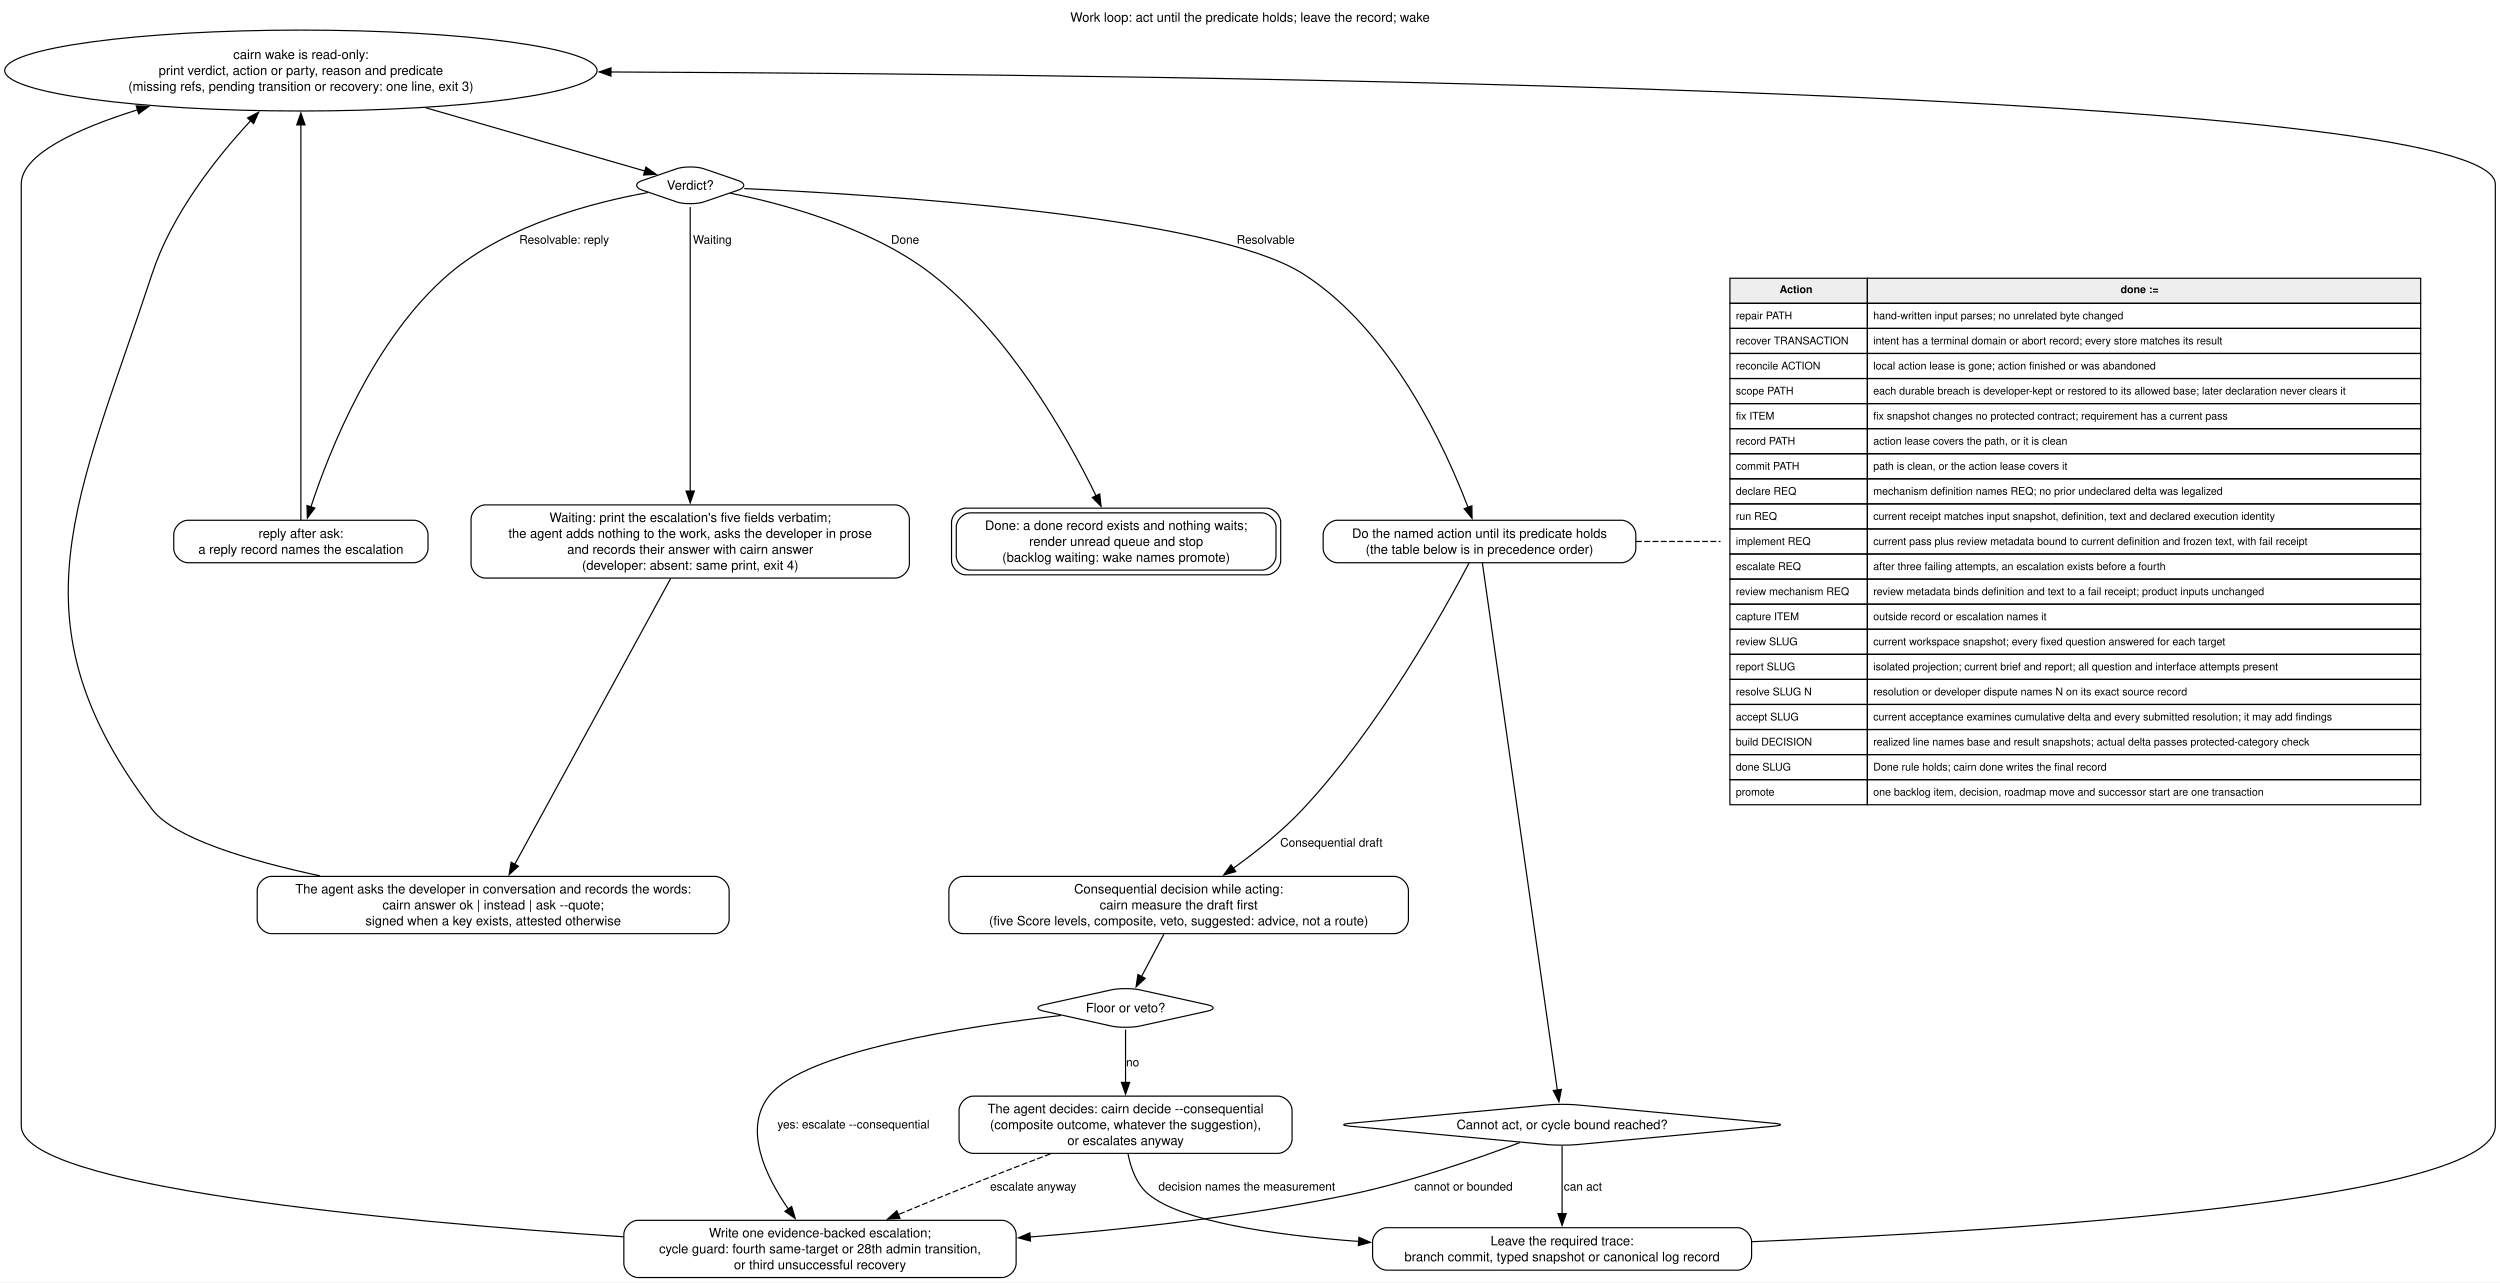
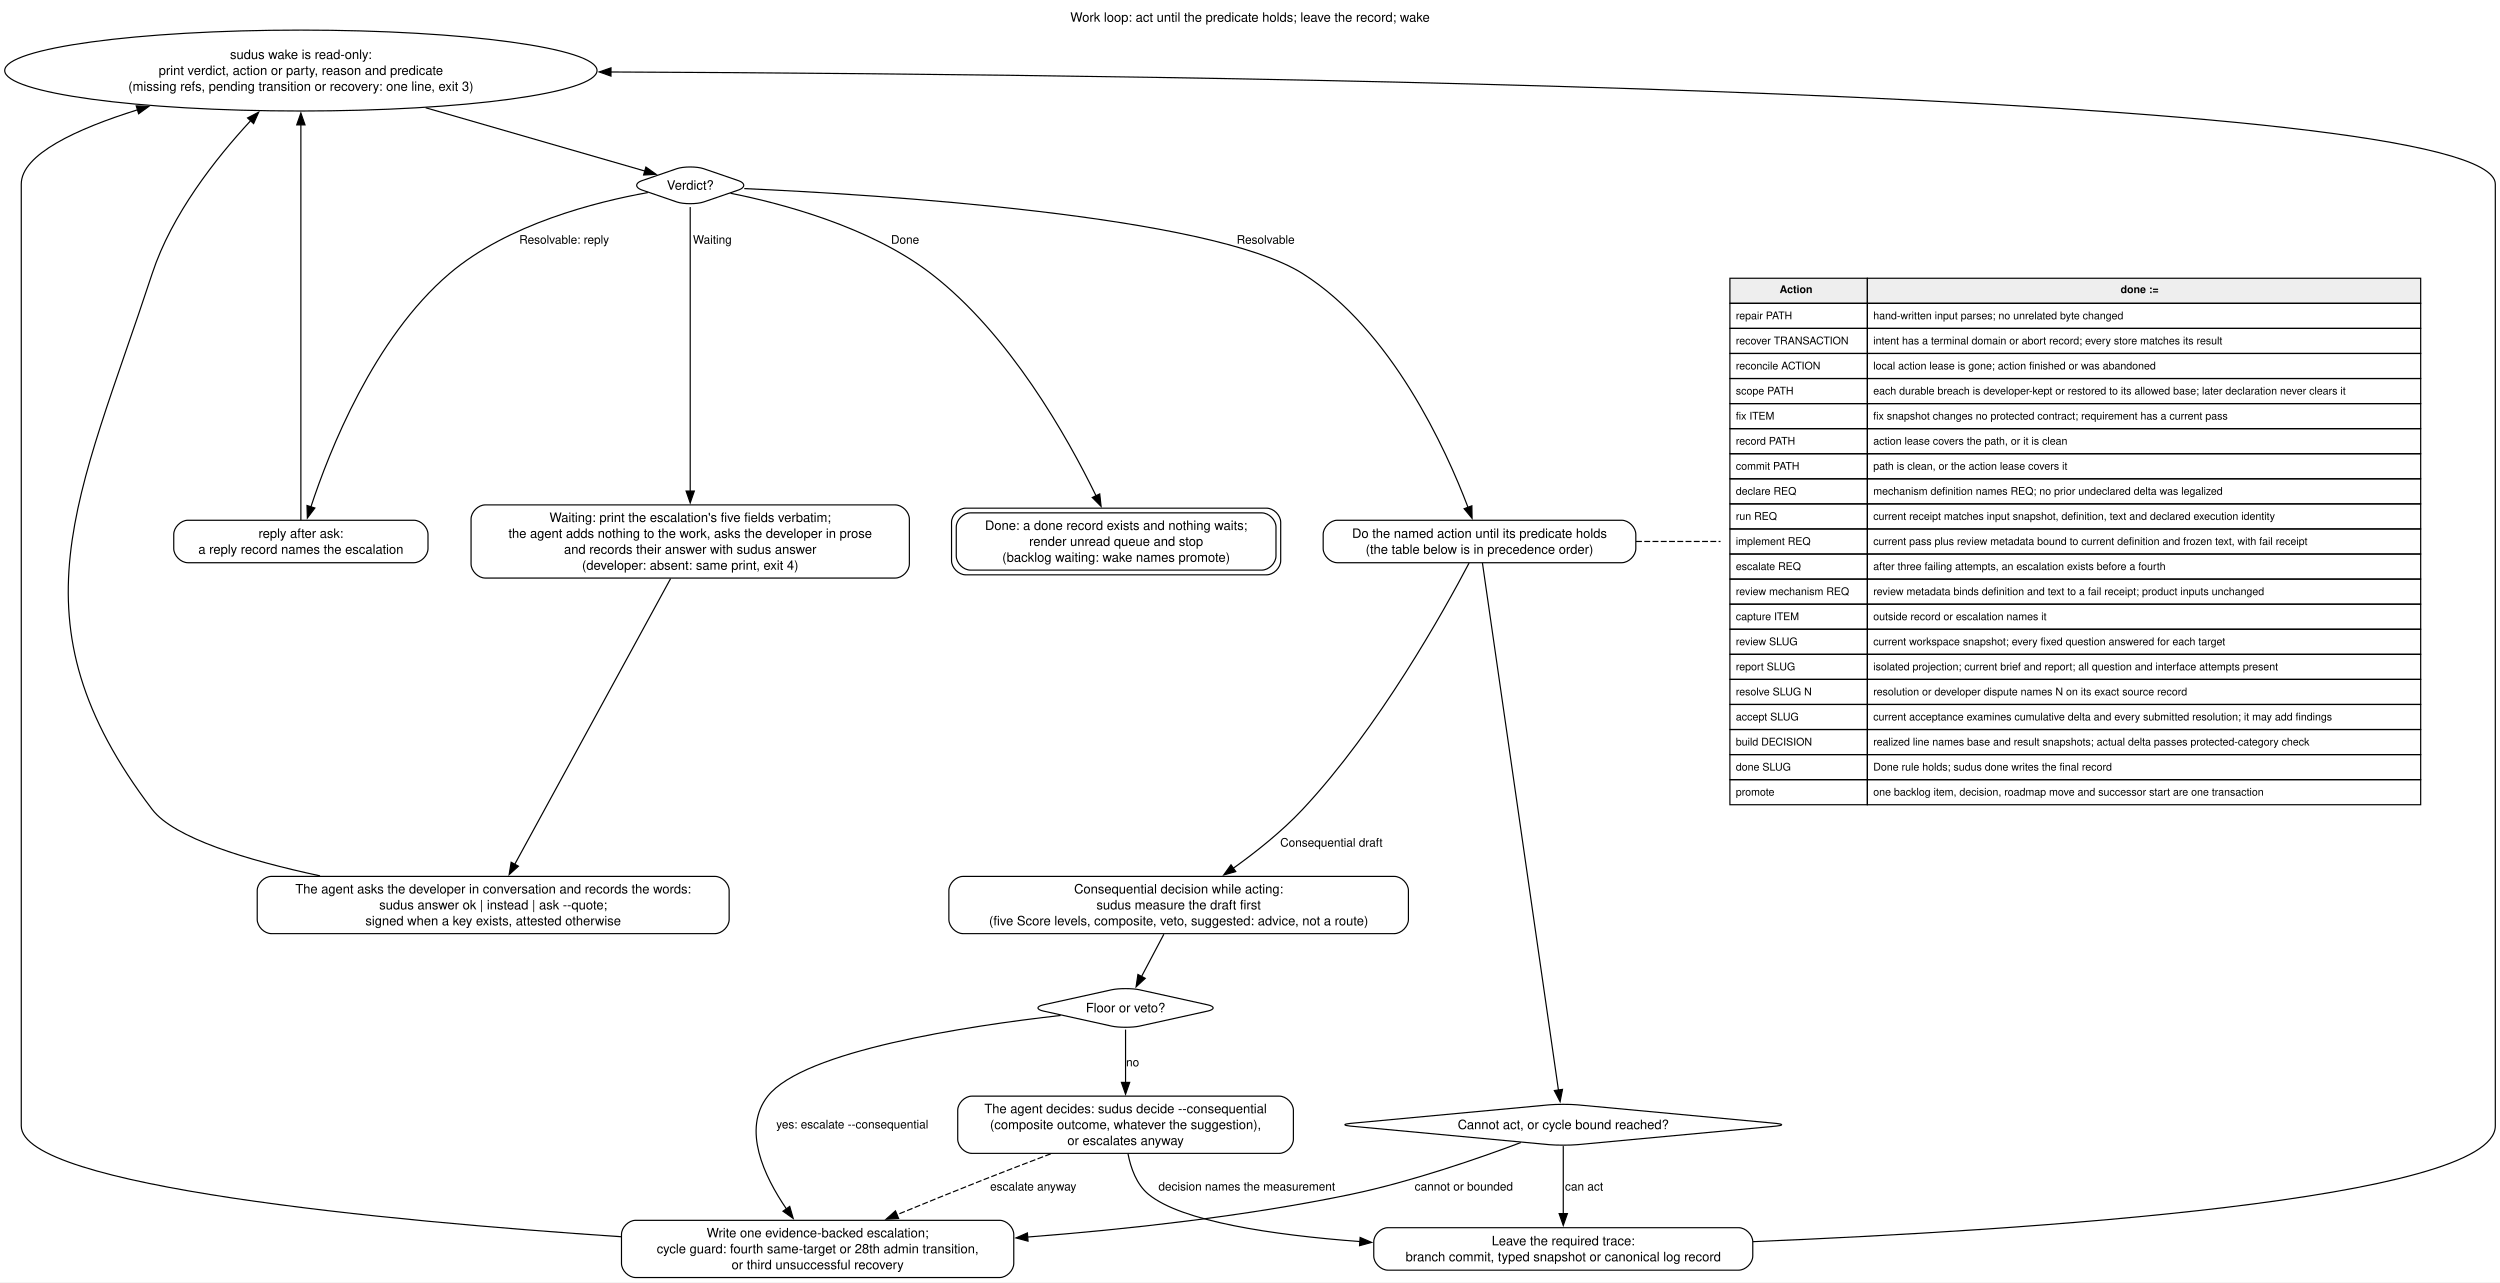
<svg xmlns="http://www.w3.org/2000/svg" width="2119pt" height="1087pt" viewBox="0.00 0.00 2119.00 1087.00">
  <g id="graph0" class="graph" transform="scale(1 1) rotate(0) translate(4 1082.84)">
    <polygon fill="white" stroke="none" points="-4,4 -4,-1082.84 2115.02,-1082.84 2115.02,4 -4,4" />
    <text xml:space="preserve" text-anchor="middle" x="1055.51" y="-1064.39" font-family="Helvetica,sans-Serif" font-size="11.00">Work loop: act until the predicate holds; leave the record; wake</text>
    <g id="node1" class="node">
      <ellipse fill="none" stroke="black" cx="251.02" cy="-1023.04" rx="251.02" ry="34.29" />
-       <text xml:space="preserve" text-anchor="middle" x="251.02" y="-1032.84" font-family="Helvetica,sans-Serif" font-size="11.00">cairn wake is read-only:</text>
+       <text xml:space="preserve" text-anchor="middle" x="251.02" y="-1032.84" font-family="Helvetica,sans-Serif" font-size="11.00">sudus wake is read-only:</text>
      <text xml:space="preserve" text-anchor="middle" x="251.02" y="-1019.34" font-family="Helvetica,sans-Serif" font-size="11.00">print verdict, action or party, reason and predicate</text>
      <text xml:space="preserve" text-anchor="middle" x="251.02" y="-1005.84" font-family="Helvetica,sans-Serif" font-size="11.00">(missing refs, pending transition or recovery: one line, exit 3)</text>
    </g>
    <g id="node2" class="node">
      <path fill="none" stroke="black" d="M569.67,-939.86C569.67,-939.86 539.92,-929.64 539.92,-929.64 534.24,-927.7 534.24,-923.8 539.92,-921.86 539.92,-921.86 569.67,-911.64 569.67,-911.64 575.35,-909.7 586.7,-909.7 592.37,-911.64 592.37,-911.64 622.13,-921.86 622.13,-921.86 627.8,-923.8 627.8,-927.7 622.13,-929.64 622.13,-929.64 592.37,-939.86 592.37,-939.86 586.7,-941.8 575.35,-941.8 569.67,-939.86" />
      <text xml:space="preserve" text-anchor="middle" x="581.02" y="-922.05" font-family="Helvetica,sans-Serif" font-size="11.00">Verdict?</text>
    </g>
    <g id="edge1" class="edge">
      <path fill="none" stroke="black" d="M356.8,-991.5C420.41,-973.13 497.56,-950.85 542.77,-937.8" />
      <polygon fill="black" stroke="black" points="543.46,-941.24 552.1,-935.1 541.52,-934.51 543.46,-941.24" />
    </g>
    <g id="node3" class="node">
      <path fill="none" stroke="black" d="M754.77,-654.88C754.77,-654.88 407.27,-654.88 407.27,-654.88 401.27,-654.88 395.27,-648.88 395.27,-642.88 395.27,-642.88 395.27,-604.88 395.27,-604.88 395.27,-598.88 401.27,-592.88 407.27,-592.88 407.27,-592.88 754.77,-592.88 754.77,-592.88 760.77,-592.88 766.77,-598.88 766.77,-604.88 766.77,-604.88 766.77,-642.88 766.77,-642.88 766.77,-648.88 760.77,-654.88 754.77,-654.88" />
      <text xml:space="preserve" text-anchor="middle" x="581.02" y="-640.42" font-family="Helvetica,sans-Serif" font-size="11.00">Waiting: print the escalation's five fields verbatim;</text>
      <text xml:space="preserve" text-anchor="middle" x="581.02" y="-626.92" font-family="Helvetica,sans-Serif" font-size="11.00">the agent adds nothing to the work, asks the developer in prose</text>
-       <text xml:space="preserve" text-anchor="middle" x="581.02" y="-613.42" font-family="Helvetica,sans-Serif" font-size="11.00">and records their answer with cairn answer</text>
+       <text xml:space="preserve" text-anchor="middle" x="581.02" y="-613.42" font-family="Helvetica,sans-Serif" font-size="11.00">and records their answer with sudus answer</text>
      <text xml:space="preserve" text-anchor="middle" x="581.02" y="-599.92" font-family="Helvetica,sans-Serif" font-size="11.00">(developer: absent: same print, exit 4)</text>
    </g>
    <g id="edge2" class="edge">
      <path fill="none" stroke="black" d="M581.02,-907.33C581.02,-860.87 581.02,-733.01 581.02,-666.42" />
      <polygon fill="black" stroke="black" points="584.52,-666.63 581.02,-656.63 577.52,-666.63 584.52,-666.63" />
      <text xml:space="preserve" text-anchor="middle" x="599.77" y="-876.25" font-family="Helvetica,sans-Serif" font-size="10.00">Waiting</text>
    </g>
    <g id="node5" class="node">
      <path fill="none" stroke="black" d="M346.77,-641.88C346.77,-641.88 155.27,-641.88 155.27,-641.88 149.27,-641.88 143.27,-635.88 143.27,-629.88 143.27,-629.88 143.27,-617.88 143.27,-617.88 143.27,-611.88 149.27,-605.88 155.27,-605.88 155.27,-605.88 346.77,-605.88 346.77,-605.88 352.77,-605.88 358.77,-611.88 358.77,-617.88 358.77,-617.88 358.77,-629.88 358.77,-629.88 358.77,-635.88 352.77,-641.88 346.77,-641.88" />
      <text xml:space="preserve" text-anchor="middle" x="251.02" y="-626.92" font-family="Helvetica,sans-Serif" font-size="11.00">reply after ask:</text>
      <text xml:space="preserve" text-anchor="middle" x="251.02" y="-613.42" font-family="Helvetica,sans-Serif" font-size="11.00">a reply record names the escalation</text>
    </g>
    <g id="edge5" class="edge">
      <path fill="none" stroke="black" d="M545.1,-919.62C501.06,-911.72 426.23,-892.84 377.02,-851 312.82,-796.4 275.06,-700.45 259.46,-653.03" />
      <polygon fill="black" stroke="black" points="262.88,-652.24 256.51,-643.78 256.22,-654.37 262.88,-652.24" />
      <text xml:space="preserve" text-anchor="middle" x="474.17" y="-876.25" font-family="Helvetica,sans-Serif" font-size="10.00">Resolvable: reply</text>
    </g>
    <g id="node6" class="node">
      <path fill="none" stroke="black" d="M1065.52,-648.12C1065.52,-648.12 818.52,-648.12 818.52,-648.12 812.52,-648.12 806.52,-642.12 806.52,-636.12 806.52,-636.12 806.52,-611.62 806.52,-611.62 806.52,-605.62 812.52,-599.62 818.52,-599.62 818.52,-599.62 1065.52,-599.62 1065.52,-599.62 1071.52,-599.62 1077.52,-605.62 1077.52,-611.62 1077.52,-611.62 1077.52,-636.12 1077.52,-636.12 1077.52,-642.12 1071.52,-648.12 1065.52,-648.12" />
      <path fill="none" stroke="black" d="M1069.52,-652.12C1069.52,-652.12 814.52,-652.12 814.52,-652.12 808.52,-652.12 802.52,-646.12 802.52,-640.12 802.52,-640.12 802.52,-607.62 802.52,-607.62 802.52,-601.62 808.52,-595.62 814.52,-595.62 814.52,-595.62 1069.52,-595.62 1069.52,-595.62 1075.52,-595.62 1081.52,-601.62 1081.52,-607.62 1081.52,-607.62 1081.52,-640.12 1081.52,-640.12 1081.52,-646.12 1075.52,-652.12 1069.52,-652.12" />
      <text xml:space="preserve" text-anchor="middle" x="942.02" y="-633.67" font-family="Helvetica,sans-Serif" font-size="11.00">Done: a done record exists and nothing waits;</text>
      <text xml:space="preserve" text-anchor="middle" x="942.02" y="-620.17" font-family="Helvetica,sans-Serif" font-size="11.00">render unread queue and stop</text>
      <text xml:space="preserve" text-anchor="middle" x="942.02" y="-606.67" font-family="Helvetica,sans-Serif" font-size="11.00">(backlog waiting: wake names promote)</text>
    </g>
    <g id="edge7" class="edge">
      <path fill="none" stroke="black" d="M615.16,-919.04C658.37,-910.43 733.37,-890.71 785.02,-851 851.56,-799.85 900.69,-712.46 924.99,-662.63" />
      <polygon fill="black" stroke="black" points="928.12,-664.19 929.28,-653.66 921.8,-661.17 928.12,-664.19" />
      <text xml:space="preserve" text-anchor="middle" x="763.15" y="-876.25" font-family="Helvetica,sans-Serif" font-size="10.00">Done</text>
    </g>
    <g id="node7" class="node">
      <path fill="none" stroke="black" d="M1370.52,-641.88C1370.52,-641.88 1129.52,-641.88 1129.52,-641.88 1123.52,-641.88 1117.52,-635.88 1117.52,-629.88 1117.52,-629.88 1117.52,-617.88 1117.52,-617.88 1117.52,-611.88 1123.52,-605.88 1129.52,-605.88 1129.52,-605.88 1370.52,-605.88 1370.52,-605.88 1376.52,-605.88 1382.52,-611.88 1382.52,-617.88 1382.52,-617.88 1382.52,-629.88 1382.52,-629.88 1382.52,-635.88 1376.52,-641.88 1370.52,-641.88" />
      <text xml:space="preserve" text-anchor="middle" x="1250.02" y="-626.92" font-family="Helvetica,sans-Serif" font-size="11.00">Do the named action until its predicate holds</text>
      <text xml:space="preserve" text-anchor="middle" x="1250.02" y="-613.42" font-family="Helvetica,sans-Serif" font-size="11.00">(the table below is in precedence order)</text>
    </g>
    <g id="edge8" class="edge">
      <path fill="none" stroke="black" d="M626.85,-922.99C738.56,-917.96 1021.53,-900.56 1100.02,-851 1175.63,-803.27 1221.57,-702.03 1240.28,-652.85" />
      <polygon fill="black" stroke="black" points="1243.55,-654.1 1243.73,-643.5 1236.99,-651.67 1243.55,-654.1" />
      <text xml:space="preserve" text-anchor="middle" x="1068.76" y="-876.25" font-family="Helvetica,sans-Serif" font-size="10.00">Resolvable</text>
    </g>
    <g id="node4" class="node">
      <path fill="none" stroke="black" d="M602.02,-340C602.02,-340 226.02,-340 226.02,-340 220.02,-340 214.02,-334 214.02,-328 214.02,-328 214.02,-303.5 214.02,-303.5 214.02,-297.5 220.02,-291.5 226.02,-291.5 226.02,-291.5 602.02,-291.5 602.02,-291.5 608.02,-291.5 614.02,-297.5 614.02,-303.5 614.02,-303.5 614.02,-328 614.02,-328 614.02,-334 608.02,-340 602.02,-340" />
      <text xml:space="preserve" text-anchor="middle" x="414.02" y="-325.55" font-family="Helvetica,sans-Serif" font-size="11.00">The agent asks the developer in conversation and records the words:</text>
-       <text xml:space="preserve" text-anchor="middle" x="414.02" y="-312.05" font-family="Helvetica,sans-Serif" font-size="11.00">cairn answer ok | instead | ask --quote;</text>
+       <text xml:space="preserve" text-anchor="middle" x="414.02" y="-312.05" font-family="Helvetica,sans-Serif" font-size="11.00">sudus answer ok | instead | ask --quote;</text>
      <text xml:space="preserve" text-anchor="middle" x="414.02" y="-298.55" font-family="Helvetica,sans-Serif" font-size="11.00">signed when a key exists, attested otherwise</text>
    </g>
    <g id="edge3" class="edge">
      <path fill="none" stroke="black" d="M564.4,-592.4C532.96,-534.77 465,-410.2 432.31,-350.28" />
      <polygon fill="black" stroke="black" points="435.41,-348.65 427.55,-341.54 429.27,-352 435.41,-348.65" />
    </g>
    <g id="edge4" class="edge">
      <path fill="none" stroke="black" d="M267.25,-340.46C205.41,-353.72 143.46,-372.51 125.02,-396.75 2.78,-557.43 62,-659.2 125.02,-851 141.46,-901.02 178.74,-948.44 208.51,-980.6" />
      <polygon fill="black" stroke="black" points="205.84,-982.88 215.25,-987.75 210.94,-978.07 205.84,-982.88" />
    </g>
    <g id="edge6" class="edge">
      <path fill="none" stroke="black" d="M251.02,-641.97C251.02,-699.84 251.02,-889.63 251.02,-977.13" />
      <polygon fill="black" stroke="black" points="247.52,-977.01 251.02,-987.01 254.52,-977.01 247.52,-977.01" />
    </g>
    <g id="node8" class="node">
-       <path fill="none" stroke="black" d="M1308.07,-146.38C1308.07,-146.38 1139.34,-130.62 1139.34,-130.62 1133.37,-130.06 1133.37,-128.94 1139.34,-128.38 1139.34,-128.38 1308.07,-112.62 1308.07,-112.62 1314.05,-112.06 1326,-112.06 1331.97,-112.62 1331.97,-112.62 1500.7,-128.38 1500.7,-128.38 1506.68,-128.94 1506.68,-130.06 1500.7,-130.62 1500.7,-130.62 1331.97,-146.38 1331.97,-146.38 1326,-146.94 1314.05,-146.94 1308.07,-146.38" />
-       <text xml:space="preserve" text-anchor="middle" x="1320.02" y="-125.8" font-family="Helvetica,sans-Serif" font-size="11.00">Cannot act, or cycle bound reached?</text>
+       <path fill="none" stroke="black" d="M1309.07,-146.38C1309.07,-146.38 1140.34,-130.62 1140.34,-130.62 1134.37,-130.06 1134.37,-128.94 1140.34,-128.38 1140.34,-128.38 1309.07,-112.62 1309.07,-112.62 1315.05,-112.06 1327,-112.06 1332.97,-112.62 1332.97,-112.62 1501.7,-128.38 1501.7,-128.38 1507.68,-128.94 1507.68,-130.06 1501.7,-130.62 1501.7,-130.62 1332.97,-146.38 1332.97,-146.38 1327,-146.94 1315.05,-146.94 1309.07,-146.38" />
+       <text xml:space="preserve" text-anchor="middle" x="1321.02" y="-125.8" font-family="Helvetica,sans-Serif" font-size="11.00">Cannot act, or cycle bound reached?</text>
    </g>
    <g id="edge9" class="edge">
-       <path fill="none" stroke="black" d="M1252.47,-605.64C1262.83,-532.82 1303.04,-249.93 1315.99,-158.89" />
-       <polygon fill="black" stroke="black" points="1319.44,-159.49 1317.38,-149.09 1312.51,-158.5 1319.44,-159.49" />
+       <path fill="none" stroke="black" d="M1252.51,-605.64C1263.01,-532.82 1303.8,-249.93 1316.93,-158.89" />
+       <polygon fill="black" stroke="black" points="1320.38,-159.49 1318.34,-149.09 1313.45,-158.49 1320.38,-159.49" />
    </g>
    <g id="node10" class="node">
      <path fill="none" stroke="black" d="M1177.77,-340C1177.77,-340 812.27,-340 812.27,-340 806.27,-340 800.27,-334 800.27,-328 800.27,-328 800.27,-303.5 800.27,-303.5 800.27,-297.5 806.27,-291.5 812.27,-291.5 812.27,-291.5 1177.77,-291.5 1177.77,-291.5 1183.77,-291.5 1189.77,-297.5 1189.77,-303.5 1189.77,-303.5 1189.77,-328 1189.77,-328 1189.77,-334 1183.77,-340 1177.77,-340" />
      <text xml:space="preserve" text-anchor="middle" x="995.02" y="-325.55" font-family="Helvetica,sans-Serif" font-size="11.00">Consequential decision while acting:</text>
-       <text xml:space="preserve" text-anchor="middle" x="995.02" y="-312.05" font-family="Helvetica,sans-Serif" font-size="11.00">cairn measure the draft first</text>
+       <text xml:space="preserve" text-anchor="middle" x="995.02" y="-312.05" font-family="Helvetica,sans-Serif" font-size="11.00">sudus measure the draft first</text>
      <text xml:space="preserve" text-anchor="middle" x="995.02" y="-298.55" font-family="Helvetica,sans-Serif" font-size="11.00">(five Score levels, composite, veto, suggested: advice, not a route)</text>
    </g>
    <g id="edge14" class="edge">
      <path fill="none" stroke="black" d="M1241.19,-605.62C1220.31,-565.84 1164.76,-465.86 1100.02,-396.75 1082.65,-378.21 1060.64,-360.72 1041.26,-346.86" />
      <polygon fill="black" stroke="black" points="1043.42,-344.1 1033.22,-341.22 1039.4,-349.83 1043.42,-344.1" />
      <text xml:space="preserve" text-anchor="middle" x="1124.48" y="-365.25" font-family="Helvetica,sans-Serif" font-size="10.00">Consequential draft</text>
    </g>
    <g id="node14" class="node">
      <polygon fill="#eeeeee" stroke="none" points="1462.27,-825.75 1462.27,-847 1578.77,-847 1578.77,-825.75 1462.27,-825.75" />
      <polygon fill="none" stroke="black" points="1462.27,-825.75 1462.27,-847 1578.77,-847 1578.77,-825.75 1462.27,-825.75" />
      <text xml:space="preserve" text-anchor="start" x="1504.4" y="-834.45" font-family="Helvetica,sans-Serif" font-weight="bold" font-size="9.00">Action</text>
      <polygon fill="#eeeeee" stroke="none" points="1578.77,-825.75 1578.77,-847 2047.77,-847 2047.77,-825.75 1578.77,-825.75" />
      <polygon fill="none" stroke="black" points="1578.77,-825.75 1578.77,-847 2047.77,-847 2047.77,-825.75 1578.77,-825.75" />
      <text xml:space="preserve" text-anchor="start" x="1793.4" y="-834.45" font-family="Helvetica,sans-Serif" font-weight="bold" font-size="9.00">done :=</text>
      <polygon fill="none" stroke="black" points="1462.27,-804.5 1462.27,-825.75 1578.77,-825.75 1578.77,-804.5 1462.27,-804.5" />
      <text xml:space="preserve" text-anchor="start" x="1467.27" y="-812.2" font-family="Helvetica,sans-Serif" font-size="9.00">repair PATH</text>
      <polygon fill="none" stroke="black" points="1578.77,-804.5 1578.77,-825.75 2047.77,-825.75 2047.77,-804.5 1578.77,-804.5" />
      <text xml:space="preserve" text-anchor="start" x="1583.77" y="-812.2" font-family="Helvetica,sans-Serif" font-size="9.00">hand-written input parses; no unrelated byte changed</text>
      <polygon fill="none" stroke="black" points="1462.27,-783.25 1462.27,-804.5 1578.77,-804.5 1578.77,-783.25 1462.27,-783.25" />
      <text xml:space="preserve" text-anchor="start" x="1467.27" y="-790.95" font-family="Helvetica,sans-Serif" font-size="9.00">recover TRANSACTION</text>
      <polygon fill="none" stroke="black" points="1578.77,-783.25 1578.77,-804.5 2047.77,-804.5 2047.77,-783.25 1578.77,-783.25" />
      <text xml:space="preserve" text-anchor="start" x="1583.77" y="-790.95" font-family="Helvetica,sans-Serif" font-size="9.00">intent has a terminal domain or abort record; every store matches its result</text>
      <polygon fill="none" stroke="black" points="1462.27,-762 1462.27,-783.25 1578.77,-783.25 1578.77,-762 1462.27,-762" />
      <text xml:space="preserve" text-anchor="start" x="1467.27" y="-769.7" font-family="Helvetica,sans-Serif" font-size="9.00">reconcile ACTION</text>
      <polygon fill="none" stroke="black" points="1578.77,-762 1578.77,-783.25 2047.77,-783.25 2047.77,-762 1578.77,-762" />
      <text xml:space="preserve" text-anchor="start" x="1583.77" y="-769.7" font-family="Helvetica,sans-Serif" font-size="9.00">local action lease is gone; action finished or was abandoned</text>
      <polygon fill="none" stroke="black" points="1462.27,-740.75 1462.27,-762 1578.77,-762 1578.77,-740.75 1462.27,-740.75" />
      <text xml:space="preserve" text-anchor="start" x="1467.27" y="-748.45" font-family="Helvetica,sans-Serif" font-size="9.00">scope PATH</text>
      <polygon fill="none" stroke="black" points="1578.77,-740.75 1578.77,-762 2047.77,-762 2047.77,-740.75 1578.77,-740.75" />
      <text xml:space="preserve" text-anchor="start" x="1583.77" y="-748.45" font-family="Helvetica,sans-Serif" font-size="9.00">each durable breach is developer-kept or restored to its allowed base; later declaration never clears it</text>
      <polygon fill="none" stroke="black" points="1462.27,-719.5 1462.27,-740.75 1578.77,-740.75 1578.77,-719.5 1462.27,-719.5" />
      <text xml:space="preserve" text-anchor="start" x="1467.27" y="-727.2" font-family="Helvetica,sans-Serif" font-size="9.00">fix ITEM</text>
      <polygon fill="none" stroke="black" points="1578.77,-719.5 1578.77,-740.75 2047.77,-740.75 2047.77,-719.5 1578.77,-719.5" />
      <text xml:space="preserve" text-anchor="start" x="1583.77" y="-727.2" font-family="Helvetica,sans-Serif" font-size="9.00">fix snapshot changes no protected contract; requirement has a current pass</text>
      <polygon fill="none" stroke="black" points="1462.27,-698.25 1462.27,-719.5 1578.77,-719.5 1578.77,-698.25 1462.27,-698.25" />
      <text xml:space="preserve" text-anchor="start" x="1467.27" y="-705.95" font-family="Helvetica,sans-Serif" font-size="9.00">record PATH</text>
      <polygon fill="none" stroke="black" points="1578.77,-698.25 1578.77,-719.5 2047.77,-719.5 2047.77,-698.25 1578.77,-698.25" />
      <text xml:space="preserve" text-anchor="start" x="1583.77" y="-705.95" font-family="Helvetica,sans-Serif" font-size="9.00">action lease covers the path, or it is clean</text>
      <polygon fill="none" stroke="black" points="1462.27,-677 1462.27,-698.25 1578.77,-698.25 1578.77,-677 1462.27,-677" />
      <text xml:space="preserve" text-anchor="start" x="1467.27" y="-684.7" font-family="Helvetica,sans-Serif" font-size="9.00">commit PATH</text>
      <polygon fill="none" stroke="black" points="1578.77,-677 1578.77,-698.25 2047.77,-698.25 2047.77,-677 1578.77,-677" />
      <text xml:space="preserve" text-anchor="start" x="1583.77" y="-684.7" font-family="Helvetica,sans-Serif" font-size="9.00">path is clean, or the action lease covers it</text>
      <polygon fill="none" stroke="black" points="1462.27,-655.75 1462.27,-677 1578.77,-677 1578.77,-655.75 1462.27,-655.75" />
      <text xml:space="preserve" text-anchor="start" x="1467.27" y="-663.45" font-family="Helvetica,sans-Serif" font-size="9.00">declare REQ</text>
      <polygon fill="none" stroke="black" points="1578.77,-655.75 1578.77,-677 2047.77,-677 2047.77,-655.75 1578.77,-655.75" />
      <text xml:space="preserve" text-anchor="start" x="1583.77" y="-663.45" font-family="Helvetica,sans-Serif" font-size="9.00">mechanism definition names REQ; no prior undeclared delta was legalized</text>
      <polygon fill="none" stroke="black" points="1462.27,-634.5 1462.27,-655.75 1578.77,-655.75 1578.77,-634.5 1462.27,-634.5" />
      <text xml:space="preserve" text-anchor="start" x="1467.27" y="-642.2" font-family="Helvetica,sans-Serif" font-size="9.00">run REQ</text>
      <polygon fill="none" stroke="black" points="1578.77,-634.5 1578.77,-655.75 2047.77,-655.75 2047.77,-634.5 1578.77,-634.5" />
      <text xml:space="preserve" text-anchor="start" x="1583.77" y="-642.2" font-family="Helvetica,sans-Serif" font-size="9.00">current receipt matches input snapshot, definition, text and declared execution identity</text>
      <polygon fill="none" stroke="black" points="1462.27,-613.25 1462.27,-634.5 1578.77,-634.5 1578.77,-613.25 1462.27,-613.25" />
      <text xml:space="preserve" text-anchor="start" x="1467.27" y="-620.95" font-family="Helvetica,sans-Serif" font-size="9.00">implement REQ</text>
      <polygon fill="none" stroke="black" points="1578.77,-613.25 1578.77,-634.5 2047.77,-634.5 2047.77,-613.25 1578.77,-613.25" />
      <text xml:space="preserve" text-anchor="start" x="1583.77" y="-620.95" font-family="Helvetica,sans-Serif" font-size="9.00">current pass plus review metadata bound to current definition and frozen text, with fail receipt</text>
      <polygon fill="none" stroke="black" points="1462.27,-592 1462.27,-613.25 1578.77,-613.25 1578.77,-592 1462.27,-592" />
      <text xml:space="preserve" text-anchor="start" x="1467.27" y="-599.7" font-family="Helvetica,sans-Serif" font-size="9.00">escalate REQ</text>
      <polygon fill="none" stroke="black" points="1578.77,-592 1578.77,-613.25 2047.77,-613.25 2047.77,-592 1578.77,-592" />
      <text xml:space="preserve" text-anchor="start" x="1583.77" y="-599.7" font-family="Helvetica,sans-Serif" font-size="9.00">after three failing attempts, an escalation exists before a fourth</text>
      <polygon fill="none" stroke="black" points="1462.27,-570.75 1462.27,-592 1578.77,-592 1578.77,-570.75 1462.27,-570.75" />
      <text xml:space="preserve" text-anchor="start" x="1467.27" y="-578.45" font-family="Helvetica,sans-Serif" font-size="9.00">review mechanism REQ</text>
      <polygon fill="none" stroke="black" points="1578.77,-570.75 1578.77,-592 2047.77,-592 2047.77,-570.75 1578.77,-570.75" />
      <text xml:space="preserve" text-anchor="start" x="1583.77" y="-578.45" font-family="Helvetica,sans-Serif" font-size="9.00">review metadata binds definition and text to a fail receipt; product inputs unchanged</text>
      <polygon fill="none" stroke="black" points="1462.27,-549.5 1462.27,-570.75 1578.77,-570.75 1578.77,-549.5 1462.27,-549.5" />
      <text xml:space="preserve" text-anchor="start" x="1467.27" y="-557.2" font-family="Helvetica,sans-Serif" font-size="9.00">capture ITEM</text>
      <polygon fill="none" stroke="black" points="1578.77,-549.5 1578.77,-570.75 2047.77,-570.75 2047.77,-549.5 1578.77,-549.5" />
      <text xml:space="preserve" text-anchor="start" x="1583.77" y="-557.2" font-family="Helvetica,sans-Serif" font-size="9.00">outside record or escalation names it</text>
      <polygon fill="none" stroke="black" points="1462.27,-528.25 1462.27,-549.5 1578.77,-549.5 1578.77,-528.25 1462.27,-528.25" />
      <text xml:space="preserve" text-anchor="start" x="1467.27" y="-535.95" font-family="Helvetica,sans-Serif" font-size="9.00">review SLUG</text>
      <polygon fill="none" stroke="black" points="1578.77,-528.25 1578.77,-549.5 2047.77,-549.5 2047.77,-528.25 1578.77,-528.25" />
      <text xml:space="preserve" text-anchor="start" x="1583.77" y="-535.95" font-family="Helvetica,sans-Serif" font-size="9.00">current workspace snapshot; every fixed question answered for each target</text>
      <polygon fill="none" stroke="black" points="1462.27,-507 1462.27,-528.25 1578.77,-528.25 1578.77,-507 1462.27,-507" />
      <text xml:space="preserve" text-anchor="start" x="1467.27" y="-514.7" font-family="Helvetica,sans-Serif" font-size="9.00">report SLUG</text>
      <polygon fill="none" stroke="black" points="1578.77,-507 1578.77,-528.25 2047.77,-528.25 2047.77,-507 1578.77,-507" />
      <text xml:space="preserve" text-anchor="start" x="1583.77" y="-514.7" font-family="Helvetica,sans-Serif" font-size="9.00">isolated projection; current brief and report; all question and interface attempts present</text>
      <polygon fill="none" stroke="black" points="1462.27,-485.75 1462.27,-507 1578.77,-507 1578.77,-485.75 1462.27,-485.75" />
      <text xml:space="preserve" text-anchor="start" x="1467.27" y="-493.45" font-family="Helvetica,sans-Serif" font-size="9.00">resolve SLUG N</text>
      <polygon fill="none" stroke="black" points="1578.77,-485.75 1578.77,-507 2047.77,-507 2047.77,-485.75 1578.77,-485.75" />
      <text xml:space="preserve" text-anchor="start" x="1583.77" y="-493.45" font-family="Helvetica,sans-Serif" font-size="9.00">resolution or developer dispute names N on its exact source record</text>
      <polygon fill="none" stroke="black" points="1462.27,-464.5 1462.27,-485.75 1578.77,-485.75 1578.77,-464.5 1462.27,-464.5" />
      <text xml:space="preserve" text-anchor="start" x="1467.27" y="-472.2" font-family="Helvetica,sans-Serif" font-size="9.00">accept SLUG</text>
      <polygon fill="none" stroke="black" points="1578.77,-464.5 1578.77,-485.75 2047.77,-485.75 2047.77,-464.5 1578.77,-464.5" />
      <text xml:space="preserve" text-anchor="start" x="1583.77" y="-472.2" font-family="Helvetica,sans-Serif" font-size="9.00">current acceptance examines cumulative delta and every submitted resolution; it may add findings</text>
      <polygon fill="none" stroke="black" points="1462.27,-443.25 1462.27,-464.5 1578.77,-464.5 1578.77,-443.25 1462.27,-443.25" />
      <text xml:space="preserve" text-anchor="start" x="1467.27" y="-450.95" font-family="Helvetica,sans-Serif" font-size="9.00">build DECISION</text>
      <polygon fill="none" stroke="black" points="1578.77,-443.25 1578.77,-464.5 2047.77,-464.5 2047.77,-443.25 1578.77,-443.25" />
      <text xml:space="preserve" text-anchor="start" x="1583.77" y="-450.95" font-family="Helvetica,sans-Serif" font-size="9.00">realized line names base and result snapshots; actual delta passes protected-category check</text>
      <polygon fill="none" stroke="black" points="1462.27,-422 1462.27,-443.25 1578.77,-443.25 1578.77,-422 1462.27,-422" />
      <text xml:space="preserve" text-anchor="start" x="1467.27" y="-429.7" font-family="Helvetica,sans-Serif" font-size="9.00">done SLUG</text>
      <polygon fill="none" stroke="black" points="1578.77,-422 1578.77,-443.25 2047.77,-443.25 2047.77,-422 1578.77,-422" />
-       <text xml:space="preserve" text-anchor="start" x="1583.77" y="-429.7" font-family="Helvetica,sans-Serif" font-size="9.00">Done rule holds; cairn done writes the final record</text>
+       <text xml:space="preserve" text-anchor="start" x="1583.77" y="-429.7" font-family="Helvetica,sans-Serif" font-size="9.00">Done rule holds; sudus done writes the final record</text>
      <polygon fill="none" stroke="black" points="1462.27,-400.75 1462.27,-422 1578.77,-422 1578.77,-400.75 1462.27,-400.75" />
      <text xml:space="preserve" text-anchor="start" x="1467.27" y="-408.45" font-family="Helvetica,sans-Serif" font-size="9.00">promote</text>
      <polygon fill="none" stroke="black" points="1578.77,-400.75 1578.77,-422 2047.77,-422 2047.77,-400.75 1578.77,-400.75" />
      <text xml:space="preserve" text-anchor="start" x="1583.77" y="-408.45" font-family="Helvetica,sans-Serif" font-size="9.00">one backlog item, decision, roadmap move and successor start are one transaction</text>
    </g>
    <g id="edge20" class="edge">
      <path fill="none" stroke="black" stroke-dasharray="5,2" d="M1382.68,-623.88C1406.56,-623.88 1430.44,-623.88 1454.32,-623.88" />
    </g>
    <g id="node9" class="node">
-       <path fill="none" stroke="black" d="M845.27,-48.5C845.27,-48.5 536.77,-48.5 536.77,-48.5 530.77,-48.5 524.77,-42.5 524.77,-36.5 524.77,-36.5 524.77,-12 524.77,-12 524.77,-6 530.77,0 536.77,0 536.77,0 845.27,0 845.27,0 851.27,0 857.27,-6 857.27,-12 857.27,-12 857.27,-36.5 857.27,-36.5 857.27,-42.5 851.27,-48.5 845.27,-48.5" />
-       <text xml:space="preserve" text-anchor="middle" x="691.02" y="-34.05" font-family="Helvetica,sans-Serif" font-size="11.00">Write one evidence-backed escalation;</text>
-       <text xml:space="preserve" text-anchor="middle" x="691.02" y="-20.55" font-family="Helvetica,sans-Serif" font-size="11.00">cycle guard: fourth same-target or 28th admin transition,</text>
-       <text xml:space="preserve" text-anchor="middle" x="691.02" y="-7.05" font-family="Helvetica,sans-Serif" font-size="11.00">or third unsuccessful recovery</text>
+       <path fill="none" stroke="black" d="M843.27,-48.5C843.27,-48.5 534.77,-48.5 534.77,-48.5 528.77,-48.5 522.77,-42.5 522.77,-36.5 522.77,-36.5 522.77,-12 522.77,-12 522.77,-6 528.77,0 534.77,0 534.77,0 843.27,0 843.27,0 849.27,0 855.27,-6 855.27,-12 855.27,-12 855.27,-36.5 855.27,-36.5 855.27,-42.5 849.27,-48.5 843.27,-48.5" />
+       <text xml:space="preserve" text-anchor="middle" x="689.02" y="-34.05" font-family="Helvetica,sans-Serif" font-size="11.00">Write one evidence-backed escalation;</text>
+       <text xml:space="preserve" text-anchor="middle" x="689.02" y="-20.55" font-family="Helvetica,sans-Serif" font-size="11.00">cycle guard: fourth same-target or 28th admin transition,</text>
+       <text xml:space="preserve" text-anchor="middle" x="689.02" y="-7.05" font-family="Helvetica,sans-Serif" font-size="11.00">or third unsuccessful recovery</text>
    </g>
    <g id="edge11" class="edge">
-       <path fill="none" stroke="black" d="M1284.3,-114.42C1248.6,-100.96 1191.86,-81.16 1141.02,-70.5 1052.4,-51.91 952.3,-40.88 869.05,-34.38" />
-       <polygon fill="black" stroke="black" points="869.43,-30.9 859.19,-33.63 868.9,-37.88 869.43,-30.9" />
-       <text xml:space="preserve" text-anchor="middle" x="1236.44" y="-73.75" font-family="Helvetica,sans-Serif" font-size="10.00">cannot or bounded</text>
+       <path fill="none" stroke="black" d="M1285.09,-114.42C1249.19,-100.96 1192.13,-81.17 1141.02,-70.5 1051.71,-51.86 950.82,-40.83 867.05,-34.33" />
+       <polygon fill="black" stroke="black" points="867.36,-30.84 857.12,-33.58 866.83,-37.82 867.36,-30.84" />
+       <text xml:space="preserve" text-anchor="middle" x="1236.71" y="-73.75" font-family="Helvetica,sans-Serif" font-size="10.00">cannot or bounded</text>
    </g>
    <g id="node13" class="node">
-       <path fill="none" stroke="black" d="M1468.65,-42.25C1468.65,-42.25 1171.4,-42.25 1171.4,-42.25 1165.4,-42.25 1159.4,-36.25 1159.4,-30.25 1159.4,-30.25 1159.4,-18.25 1159.4,-18.25 1159.4,-12.25 1165.4,-6.25 1171.4,-6.25 1171.4,-6.25 1468.65,-6.25 1468.65,-6.25 1474.65,-6.25 1480.65,-12.25 1480.65,-18.25 1480.65,-18.25 1480.65,-30.25 1480.65,-30.25 1480.65,-36.25 1474.65,-42.25 1468.65,-42.25" />
-       <text xml:space="preserve" text-anchor="middle" x="1320.02" y="-27.3" font-family="Helvetica,sans-Serif" font-size="11.00">Leave the required trace:</text>
-       <text xml:space="preserve" text-anchor="middle" x="1320.02" y="-13.8" font-family="Helvetica,sans-Serif" font-size="11.00">branch commit, typed snapshot or canonical log record</text>
+       <path fill="none" stroke="black" d="M1469.65,-42.25C1469.65,-42.25 1172.4,-42.25 1172.4,-42.25 1166.4,-42.25 1160.4,-36.25 1160.4,-30.25 1160.4,-30.25 1160.4,-18.25 1160.4,-18.25 1160.4,-12.25 1166.4,-6.25 1172.4,-6.25 1172.4,-6.25 1469.65,-6.25 1469.65,-6.25 1475.65,-6.25 1481.65,-12.25 1481.65,-18.25 1481.65,-18.25 1481.65,-30.25 1481.65,-30.25 1481.65,-36.25 1475.65,-42.25 1469.65,-42.25" />
+       <text xml:space="preserve" text-anchor="middle" x="1321.02" y="-27.3" font-family="Helvetica,sans-Serif" font-size="11.00">Leave the required trace:</text>
+       <text xml:space="preserve" text-anchor="middle" x="1321.02" y="-13.8" font-family="Helvetica,sans-Serif" font-size="11.00">branch commit, typed snapshot or canonical log record</text>
    </g>
    <g id="edge10" class="edge">
-       <path fill="none" stroke="black" d="M1320.02,-111.45C1320.02,-95.85 1320.02,-72.46 1320.02,-53.98" />
-       <polygon fill="black" stroke="black" points="1323.52,-54.18 1320.02,-44.18 1316.52,-54.18 1323.52,-54.18" />
-       <text xml:space="preserve" text-anchor="middle" x="1337.65" y="-73.75" font-family="Helvetica,sans-Serif" font-size="10.00">can act</text>
+       <path fill="none" stroke="black" d="M1321.02,-111.45C1321.02,-95.85 1321.02,-72.46 1321.02,-53.98" />
+       <polygon fill="black" stroke="black" points="1324.52,-54.18 1321.02,-44.18 1317.52,-54.18 1324.52,-54.18" />
+       <text xml:space="preserve" text-anchor="middle" x="1338.65" y="-73.75" font-family="Helvetica,sans-Serif" font-size="10.00">can act</text>
    </g>
    <g id="edge13" class="edge">
-       <path fill="none" stroke="black" d="M524.54,-34.5C324.09,-47.92 14.02,-77 14.02,-128.5 14.02,-926.75 14.02,-926.75 14.02,-926.75 14.02,-951.95 60.75,-973.56 112.7,-989.8" />
+       <path fill="none" stroke="black" d="M522.6,-34.57C322.73,-48.06 14.02,-77.19 14.02,-128.5 14.02,-926.75 14.02,-926.75 14.02,-926.75 14.02,-951.95 60.75,-973.56 112.7,-989.8" />
      <polygon fill="black" stroke="black" points="111.47,-993.09 122.06,-992.64 113.5,-986.39 111.47,-993.09" />
    </g>
    <g id="node11" class="node">
      <path fill="none" stroke="black" d="M938.3,-243.91C938.3,-243.91 880.19,-231.09 880.19,-231.09 874.33,-229.79 874.33,-227.21 880.19,-225.91 880.19,-225.91 938.3,-213.09 938.3,-213.09 944.16,-211.79 955.88,-211.79 961.74,-213.09 961.74,-213.09 1019.85,-225.91 1019.85,-225.91 1025.71,-227.21 1025.71,-229.79 1019.85,-231.09 1019.85,-231.09 961.74,-243.91 961.74,-243.91 955.88,-245.21 944.16,-245.21 938.3,-243.91" />
      <text xml:space="preserve" text-anchor="middle" x="950.02" y="-224.8" font-family="Helvetica,sans-Serif" font-size="11.00">Floor or veto?</text>
    </g>
    <g id="edge15" class="edge">
      <path fill="none" stroke="black" d="M982.49,-291C976.61,-279.88 969.61,-266.6 963.61,-255.24" />
      <polygon fill="black" stroke="black" points="966.7,-253.61 958.94,-246.4 960.51,-256.87 966.7,-253.61" />
    </g>
    <g id="edge16" class="edge">
-       <path fill="none" stroke="black" d="M895.17,-222.12C816.56,-213.14 677.96,-192.19 647.77,-153.75 625.7,-125.64 645.02,-85.67 664.4,-57.8" />
-       <polygon fill="black" stroke="black" points="666.98,-60.21 670.03,-50.07 661.32,-56.1 666.98,-60.21" />
-       <text xml:space="preserve" text-anchor="middle" x="719.4" y="-126.38" font-family="Helvetica,sans-Serif" font-size="10.00">yes: escalate --consequential</text>
+       <path fill="none" stroke="black" d="M894.99,-222.15C816.12,-213.21 677.07,-192.3 646.77,-153.75 624.83,-125.84 643.54,-86.08 662.54,-58.2" />
+       <polygon fill="black" stroke="black" points="665.36,-60.28 668.32,-50.11 659.66,-56.21 665.36,-60.28" />
+       <text xml:space="preserve" text-anchor="middle" x="718.4" y="-126.38" font-family="Helvetica,sans-Serif" font-size="10.00">yes: escalate --consequential</text>
    </g>
    <g id="node12" class="node">
-       <path fill="none" stroke="black" d="M1079.15,-153.75C1079.15,-153.75 820.9,-153.75 820.9,-153.75 814.9,-153.75 808.9,-147.75 808.9,-141.75 808.9,-141.75 808.9,-117.25 808.9,-117.25 808.9,-111.25 814.9,-105.25 820.9,-105.25 820.9,-105.25 1079.15,-105.25 1079.15,-105.25 1085.15,-105.25 1091.15,-111.25 1091.15,-117.25 1091.15,-117.25 1091.15,-141.75 1091.15,-141.75 1091.15,-147.75 1085.15,-153.75 1079.15,-153.75" />
-       <text xml:space="preserve" text-anchor="middle" x="950.02" y="-139.3" font-family="Helvetica,sans-Serif" font-size="11.00">The agent decides: cairn decide --consequential</text>
+       <path fill="none" stroke="black" d="M1080.27,-153.75C1080.27,-153.75 819.77,-153.75 819.77,-153.75 813.77,-153.75 807.77,-147.75 807.77,-141.75 807.77,-141.75 807.77,-117.25 807.77,-117.25 807.77,-111.25 813.77,-105.25 819.77,-105.25 819.77,-105.25 1080.27,-105.25 1080.27,-105.25 1086.27,-105.25 1092.27,-111.25 1092.27,-117.25 1092.27,-117.25 1092.27,-141.75 1092.27,-141.75 1092.27,-147.75 1086.27,-153.75 1080.27,-153.75" />
+       <text xml:space="preserve" text-anchor="middle" x="950.02" y="-139.3" font-family="Helvetica,sans-Serif" font-size="11.00">The agent decides: sudus decide --consequential</text>
      <text xml:space="preserve" text-anchor="middle" x="950.02" y="-125.8" font-family="Helvetica,sans-Serif" font-size="11.00">(composite outcome, whatever the suggestion),</text>
      <text xml:space="preserve" text-anchor="middle" x="950.02" y="-112.3" font-family="Helvetica,sans-Serif" font-size="11.00">or escalates anyway</text>
    </g>
    <g id="edge17" class="edge">
      <path fill="none" stroke="black" d="M950.02,-210.16C950.02,-197.65 950.02,-180.35 950.02,-165.07" />
      <polygon fill="black" stroke="black" points="953.52,-165.4 950.02,-155.4 946.52,-165.4 953.52,-165.4" />
      <text xml:space="preserve" text-anchor="middle" x="956.02" y="-179" font-family="Helvetica,sans-Serif" font-size="10.00">no</text>
    </g>
    <g id="edge19" class="edge">
-       <path fill="none" stroke="black" stroke-dasharray="5,2" d="M886.31,-104.81C868.23,-97.97 848.56,-90.41 830.52,-83.25 806.53,-73.72 780.36,-62.95 757.25,-53.29" />
-       <polygon fill="black" stroke="black" points="758.83,-50.16 748.25,-49.53 756.13,-56.62 758.83,-50.16" />
+       <path fill="none" stroke="black" stroke-dasharray="5,2" d="M886.64,-104.86C868.48,-97.99 848.68,-90.41 830.52,-83.25 806.21,-73.67 779.68,-62.88 756.22,-53.23" />
+       <polygon fill="black" stroke="black" points="757.66,-50.04 747.08,-49.46 754.99,-56.51 757.66,-50.04" />
      <text xml:space="preserve" text-anchor="middle" x="871.77" y="-73.75" font-family="Helvetica,sans-Serif" font-size="10.00">escalate anyway</text>
    </g>
    <g id="edge18" class="edge">
-       <path fill="none" stroke="black" d="M952.11,-104.81C954.45,-92.73 959.34,-78.86 969.52,-70.5 997.38,-47.63 1073.47,-36.22 1147.66,-30.57" />
-       <polygon fill="black" stroke="black" points="1147.84,-34.07 1157.56,-29.86 1147.33,-27.09 1147.84,-34.07" />
+       <path fill="none" stroke="black" d="M952.11,-104.81C954.45,-92.73 959.34,-78.86 969.52,-70.5 997.51,-47.53 1074.08,-36.11 1148.63,-30.49" />
+       <polygon fill="black" stroke="black" points="1148.85,-33.98 1158.57,-29.77 1148.35,-27 1148.85,-33.98" />
      <text xml:space="preserve" text-anchor="middle" x="1052.77" y="-73.75" font-family="Helvetica,sans-Serif" font-size="10.00">decision names the measurement</text>
    </g>
    <g id="edge12" class="edge">
-       <path fill="none" stroke="black" d="M1481.05,-30.39C1712.32,-39.95 2111.02,-65.57 2111.02,-128.5 2111.02,-926.75 2111.02,-926.75 2111.02,-926.75 2111.02,-1005.76 1026.34,-1019.67 513.61,-1021.83" />
+       <path fill="none" stroke="black" d="M1481.84,-30.41C1712.83,-40 2111.02,-65.65 2111.02,-128.5 2111.02,-926.75 2111.02,-926.75 2111.02,-926.75 2111.02,-1005.76 1026.34,-1019.67 513.61,-1021.83" />
      <polygon fill="black" stroke="black" points="513.85,-1018.33 503.87,-1021.87 513.88,-1025.33 513.85,-1018.33" />
    </g>
  </g>
</svg>
